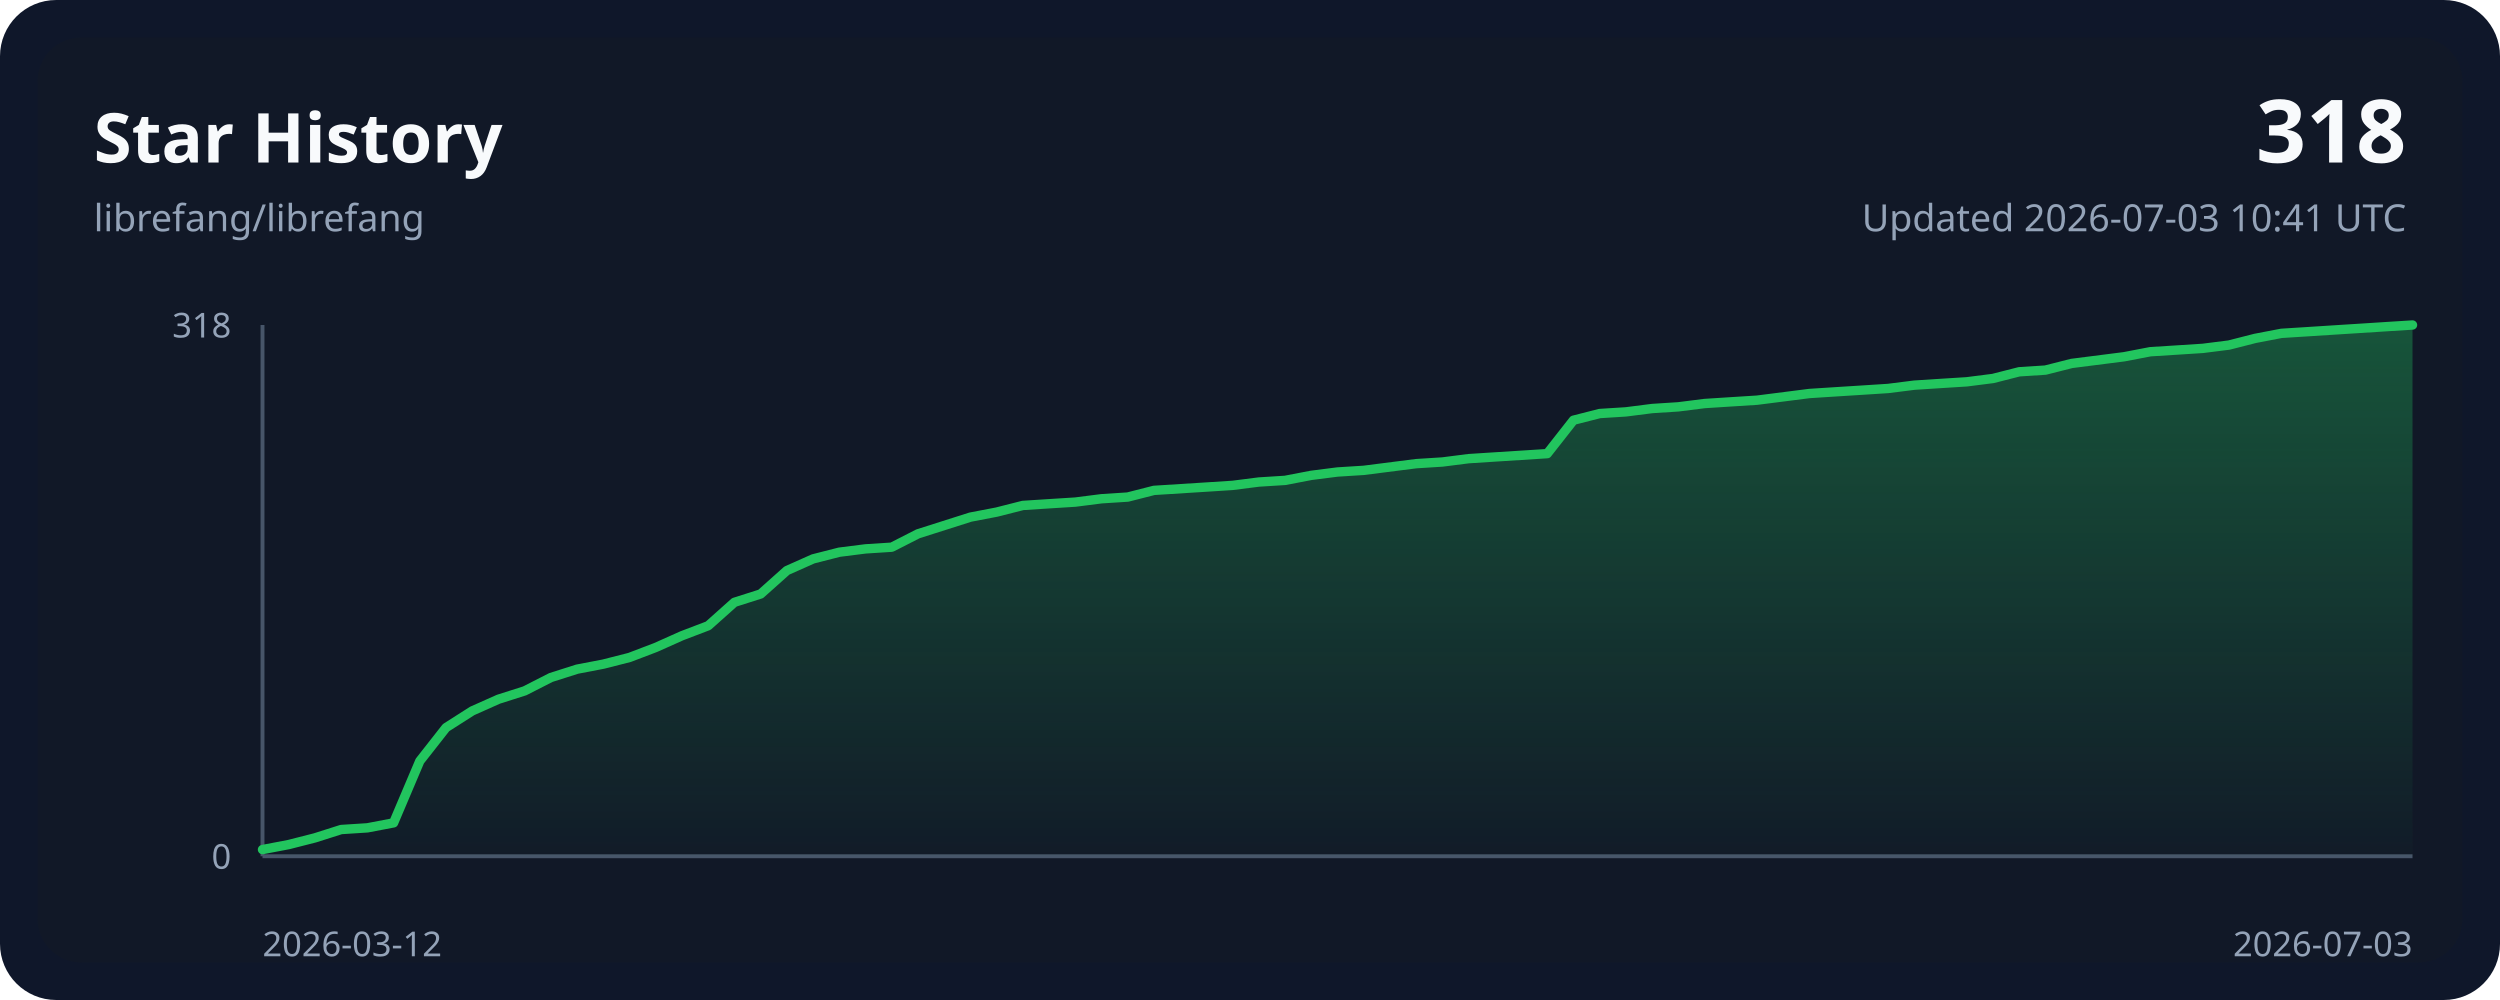
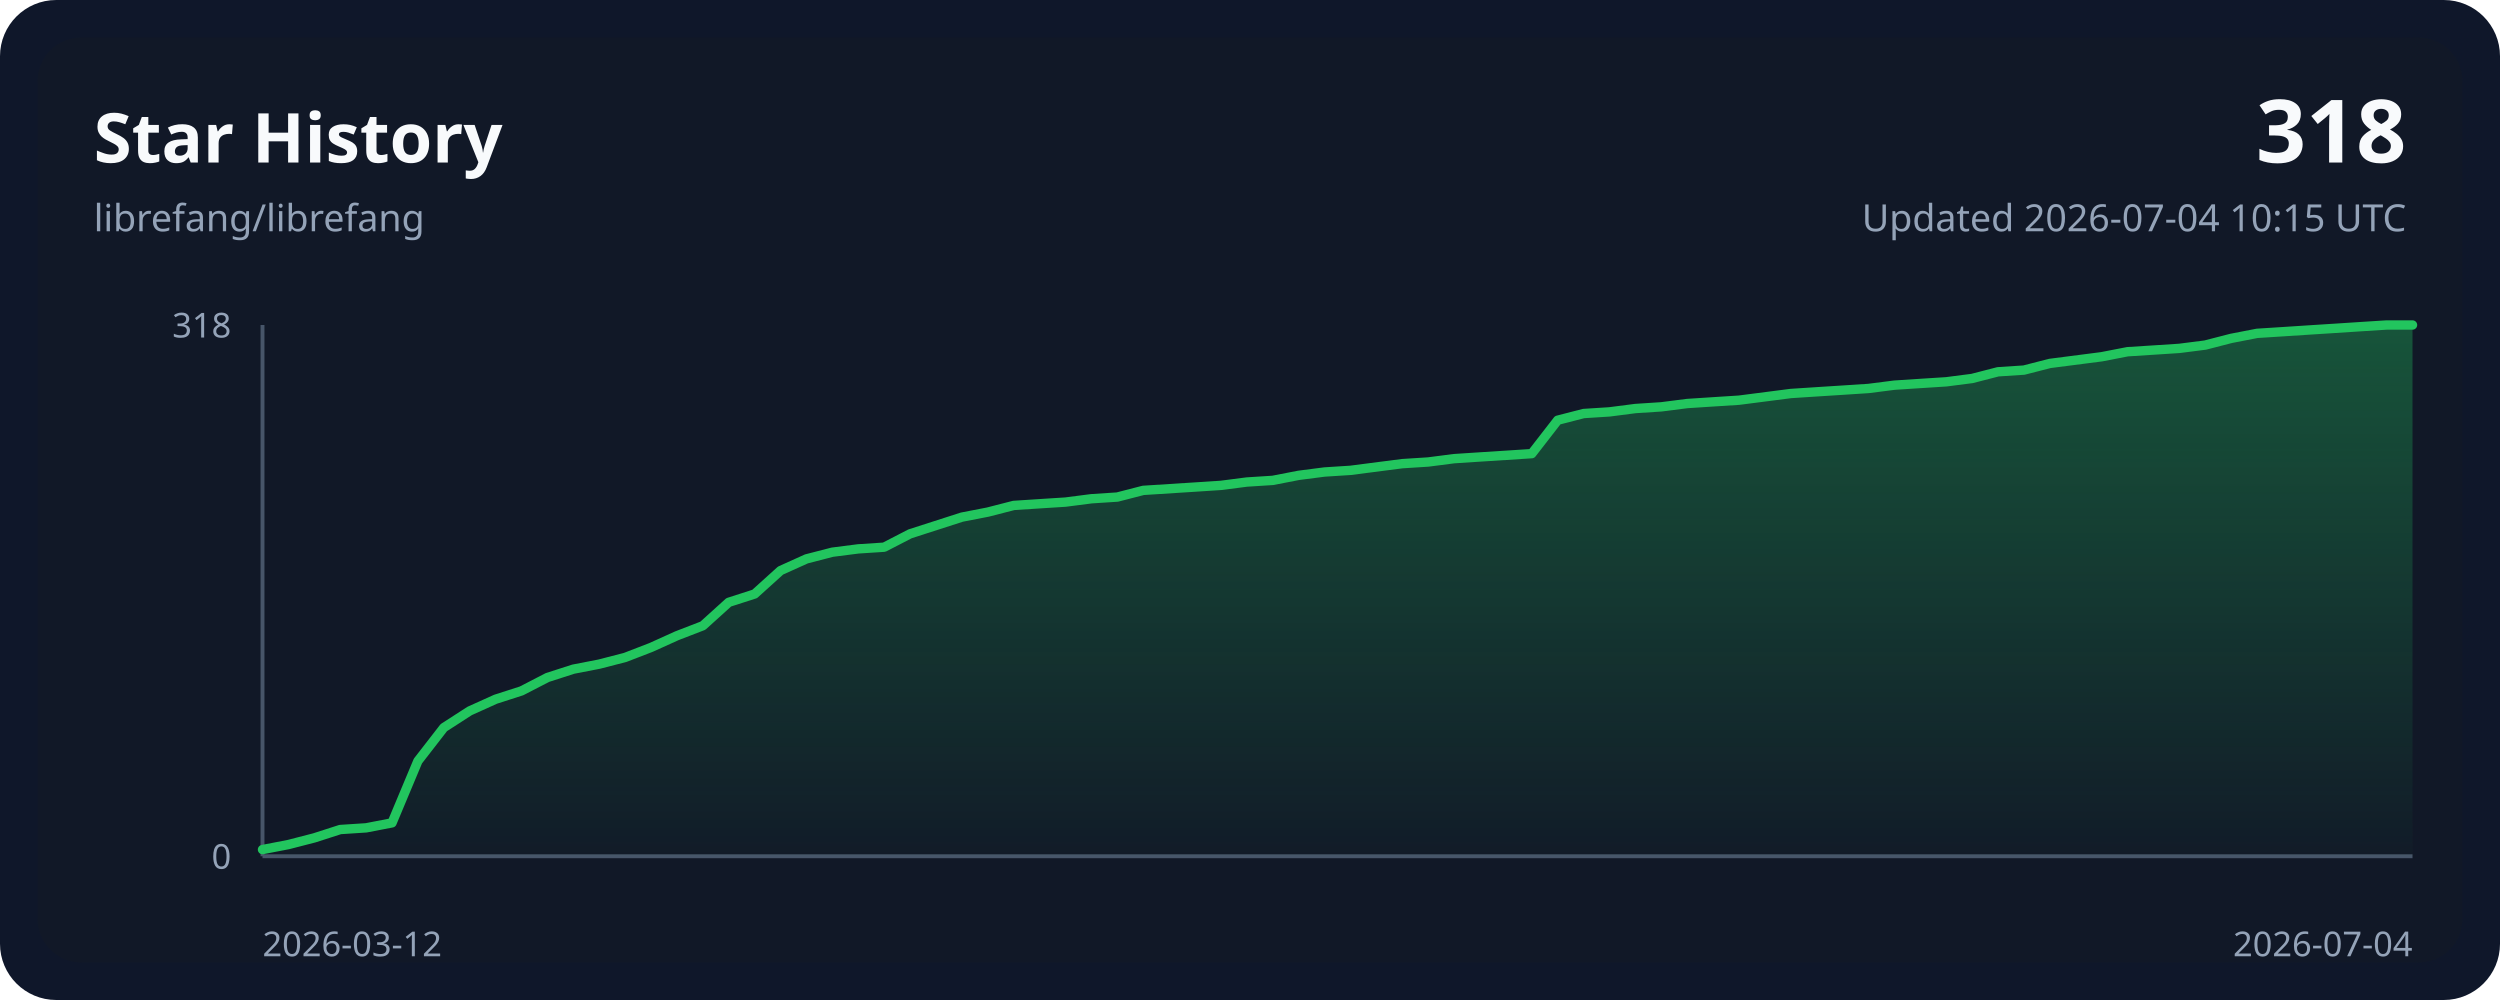
<svg xmlns="http://www.w3.org/2000/svg" width="800" height="320" viewBox="0 0 800 320" role="img">
  <style>
    .bg { fill: #0f172a; }
    .panel { fill: #111827; }
    .grid { stroke: #243244; stroke-width: 1; }
    .axis { stroke: #475569; stroke-width: 1.25; }
    .line { fill: none; stroke: #22c55e; stroke-width: 3; stroke-linecap: round; stroke-linejoin: round; }
    .area { fill: url(#areaGradient); }
    .title { font: 700 22px ui-sans-serif, system-ui, sans-serif; fill: #f8fafc; }
    .subtitle { font: 400 12px ui-sans-serif, system-ui, sans-serif; fill: #94a3b8; }
    .axis-label { font: 400 11px ui-sans-serif, system-ui, sans-serif; fill: #94a3b8; }
    .value { font: 700 28px ui-sans-serif, system-ui, sans-serif; fill: #f8fafc; }
  </style>
  <defs>
    <linearGradient id="areaGradient" x1="0" x2="0" y1="0" y2="1">
      <stop offset="0%" stop-color="#22c55e" stop-opacity="0.35" />
      <stop offset="100%" stop-color="#22c55e" stop-opacity="0.02" />
    </linearGradient>
  </defs>
  <rect width="800" height="320" rx="18" class="bg" />
  <rect x="12" y="12" width="776" height="296" rx="14" class="panel" />
  <text x="30" y="52" class="title">Star History</text>
  <text x="30" y="74" class="subtitle">librefang/librefang</text>
  <text x="770" y="52" class="value" text-anchor="end">318</text>
-   <text x="770" y="74" class="subtitle" text-anchor="end">Updated 2026-07-03 10:41 UTC</text>
+   <text x="770" y="74" class="subtitle" text-anchor="end">Updated 2026-07-04 10:15 UTC</text>
  <line x1="84" y1="274.00" x2="772.00" y2="274.00" class="axis" />
  <line x1="84" y1="104.00" x2="84" y2="274.00" class="axis" />
-   <path d="M 84.00,274.00 L 84.00,271.86 L 92.39,270.26 L 100.78,268.12 L 109.17,265.45 L 117.56,264.91 L 125.95,263.31 L 134.34,243.53 L 142.73,232.84 L 151.12,227.49 L 159.51,223.75 L 167.90,221.08 L 176.29,216.80 L 184.68,214.13 L 193.07,212.52 L 201.46,210.38 L 209.85,207.18 L 218.24,203.43 L 226.63,200.23 L 235.02,192.74 L 243.41,190.07 L 251.80,182.58 L 260.20,178.84 L 268.59,176.70 L 276.98,175.64 L 285.37,175.10 L 293.76,170.82 L 302.15,168.15 L 310.54,165.48 L 318.93,163.87 L 327.32,161.74 L 335.71,161.20 L 344.10,160.67 L 352.49,159.60 L 360.88,159.06 L 369.27,156.92 L 377.66,156.39 L 386.05,155.86 L 394.44,155.32 L 402.83,154.25 L 411.22,153.72 L 419.61,152.11 L 428.00,151.04 L 436.39,150.51 L 444.78,149.44 L 453.17,148.37 L 461.56,147.84 L 469.95,146.77 L 478.34,146.23 L 486.73,145.70 L 495.12,145.16 L 503.51,134.47 L 511.90,132.33 L 520.29,131.80 L 528.68,130.73 L 537.07,130.19 L 545.46,129.13 L 553.85,128.59 L 562.24,128.06 L 570.63,126.99 L 579.02,125.92 L 587.41,125.38 L 595.80,124.85 L 604.20,124.31 L 612.59,123.25 L 620.98,122.71 L 629.37,122.18 L 637.76,121.11 L 646.15,118.97 L 654.54,118.43 L 662.93,116.30 L 671.32,115.23 L 679.71,114.16 L 688.10,112.55 L 696.49,112.02 L 704.88,111.48 L 713.27,110.42 L 721.66,108.28 L 730.05,106.67 L 738.44,106.14 L 746.83,105.60 L 755.22,105.07 L 763.61,104.53 L 772.00,104.00 L 772.00,274.00 Z" class="area" />
-   <polyline points="84.00,271.86 92.39,270.26 100.78,268.12 109.17,265.45 117.56,264.91 125.95,263.31 134.34,243.53 142.73,232.84 151.12,227.49 159.51,223.75 167.90,221.08 176.29,216.80 184.68,214.13 193.07,212.52 201.46,210.38 209.85,207.18 218.24,203.43 226.63,200.23 235.02,192.74 243.41,190.07 251.80,182.58 260.20,178.84 268.59,176.70 276.98,175.64 285.37,175.10 293.76,170.82 302.15,168.15 310.54,165.48 318.93,163.87 327.32,161.74 335.71,161.20 344.10,160.67 352.49,159.60 360.88,159.06 369.27,156.92 377.66,156.39 386.05,155.86 394.44,155.32 402.83,154.25 411.22,153.72 419.61,152.11 428.00,151.04 436.39,150.51 444.78,149.44 453.17,148.37 461.56,147.84 469.95,146.77 478.34,146.23 486.73,145.70 495.12,145.16 503.51,134.47 511.90,132.33 520.29,131.80 528.68,130.73 537.07,130.19 545.46,129.13 553.85,128.59 562.24,128.06 570.63,126.99 579.02,125.92 587.41,125.38 595.80,124.85 604.20,124.31 612.59,123.25 620.98,122.71 629.37,122.18 637.76,121.11 646.15,118.97 654.54,118.43 662.93,116.30 671.32,115.23 679.71,114.16 688.10,112.55 696.49,112.02 704.88,111.48 713.27,110.42 721.66,108.28 730.05,106.67 738.44,106.14 746.83,105.60 755.22,105.07 763.61,104.53 772.00,104.00" class="line" />
+   <path d="M 84.00,274.00 L 84.00,271.86 L 92.29,270.26 L 100.58,268.12 L 108.87,265.45 L 117.16,264.91 L 125.45,263.31 L 133.73,243.53 L 142.02,232.84 L 150.31,227.49 L 158.60,223.75 L 166.89,221.08 L 175.18,216.80 L 183.47,214.13 L 191.76,212.52 L 200.05,210.38 L 208.34,207.18 L 216.63,203.43 L 224.92,200.23 L 233.20,192.74 L 241.49,190.07 L 249.78,182.58 L 258.07,178.84 L 266.36,176.70 L 274.65,175.64 L 282.94,175.10 L 291.23,170.82 L 299.52,168.15 L 307.81,165.48 L 316.10,163.87 L 324.39,161.74 L 332.67,161.20 L 340.96,160.67 L 349.25,159.60 L 357.54,159.06 L 365.83,156.92 L 374.12,156.39 L 382.41,155.86 L 390.70,155.32 L 398.99,154.25 L 407.28,153.72 L 415.57,152.11 L 423.86,151.04 L 432.14,150.51 L 440.43,149.44 L 448.72,148.37 L 457.01,147.84 L 465.30,146.77 L 473.59,146.23 L 481.88,145.70 L 490.17,145.16 L 498.46,134.47 L 506.75,132.33 L 515.04,131.80 L 523.33,130.73 L 531.61,130.19 L 539.90,129.13 L 548.19,128.59 L 556.48,128.06 L 564.77,126.99 L 573.06,125.92 L 581.35,125.38 L 589.64,124.85 L 597.93,124.31 L 606.22,123.25 L 614.51,122.71 L 622.80,122.18 L 631.08,121.11 L 639.37,118.97 L 647.66,118.43 L 655.95,116.30 L 664.24,115.23 L 672.53,114.16 L 680.82,112.55 L 689.11,112.02 L 697.40,111.48 L 705.69,110.42 L 713.98,108.28 L 722.27,106.67 L 730.55,106.14 L 738.84,105.60 L 747.13,105.07 L 755.42,104.53 L 763.71,104.00 L 772.00,104.00 L 772.00,274.00 Z" class="area" />
+   <polyline points="84.00,271.86 92.29,270.26 100.58,268.12 108.87,265.45 117.16,264.91 125.45,263.31 133.73,243.53 142.02,232.84 150.31,227.49 158.60,223.75 166.89,221.08 175.18,216.80 183.47,214.13 191.76,212.52 200.05,210.38 208.34,207.18 216.63,203.43 224.92,200.23 233.20,192.74 241.49,190.07 249.78,182.58 258.07,178.84 266.36,176.70 274.65,175.64 282.94,175.10 291.23,170.82 299.52,168.15 307.81,165.48 316.10,163.87 324.39,161.74 332.67,161.20 340.96,160.67 349.25,159.60 357.54,159.06 365.83,156.92 374.12,156.39 382.41,155.86 390.70,155.32 398.99,154.25 407.28,153.72 415.57,152.11 423.86,151.04 432.14,150.51 440.43,149.44 448.72,148.37 457.01,147.84 465.30,146.77 473.59,146.23 481.88,145.70 490.17,145.16 498.46,134.47 506.75,132.33 515.04,131.80 523.33,130.73 531.61,130.19 539.90,129.13 548.19,128.59 556.48,128.06 564.77,126.99 573.06,125.92 581.35,125.38 589.64,124.85 597.93,124.31 606.22,123.25 614.51,122.71 622.80,122.18 631.08,121.11 639.37,118.97 647.66,118.43 655.95,116.30 664.24,115.23 672.53,114.16 680.82,112.55 689.11,112.02 697.40,111.48 705.69,110.42 713.98,108.28 722.27,106.67 730.55,106.14 738.84,105.60 747.13,105.07 755.42,104.53 763.71,104.00 772.00,104.00" class="line" />
  <text x="84" y="306" class="axis-label" text-anchor="start">2026-03-12</text>
-   <text x="772.00" y="306" class="axis-label" text-anchor="end">2026-07-03</text>
+   <text x="772.00" y="306" class="axis-label" text-anchor="end">2026-07-04</text>
  <text x="74" y="108.00" class="axis-label" text-anchor="end">318</text>
  <text x="74" y="278.00" class="axis-label" text-anchor="end">0</text>
</svg>
